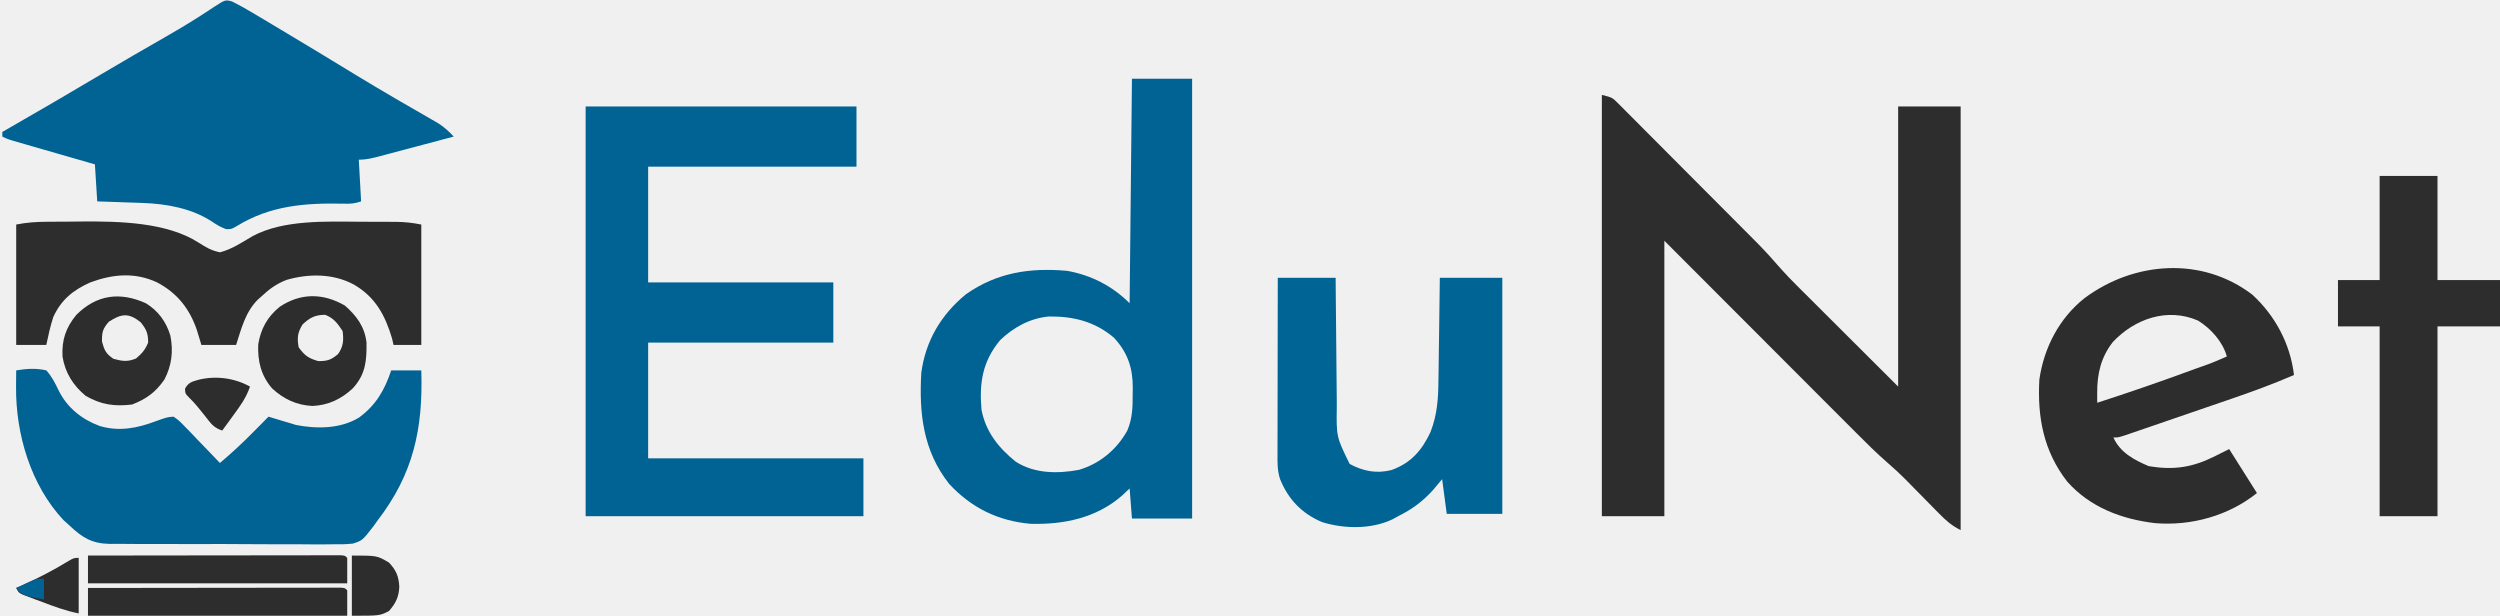
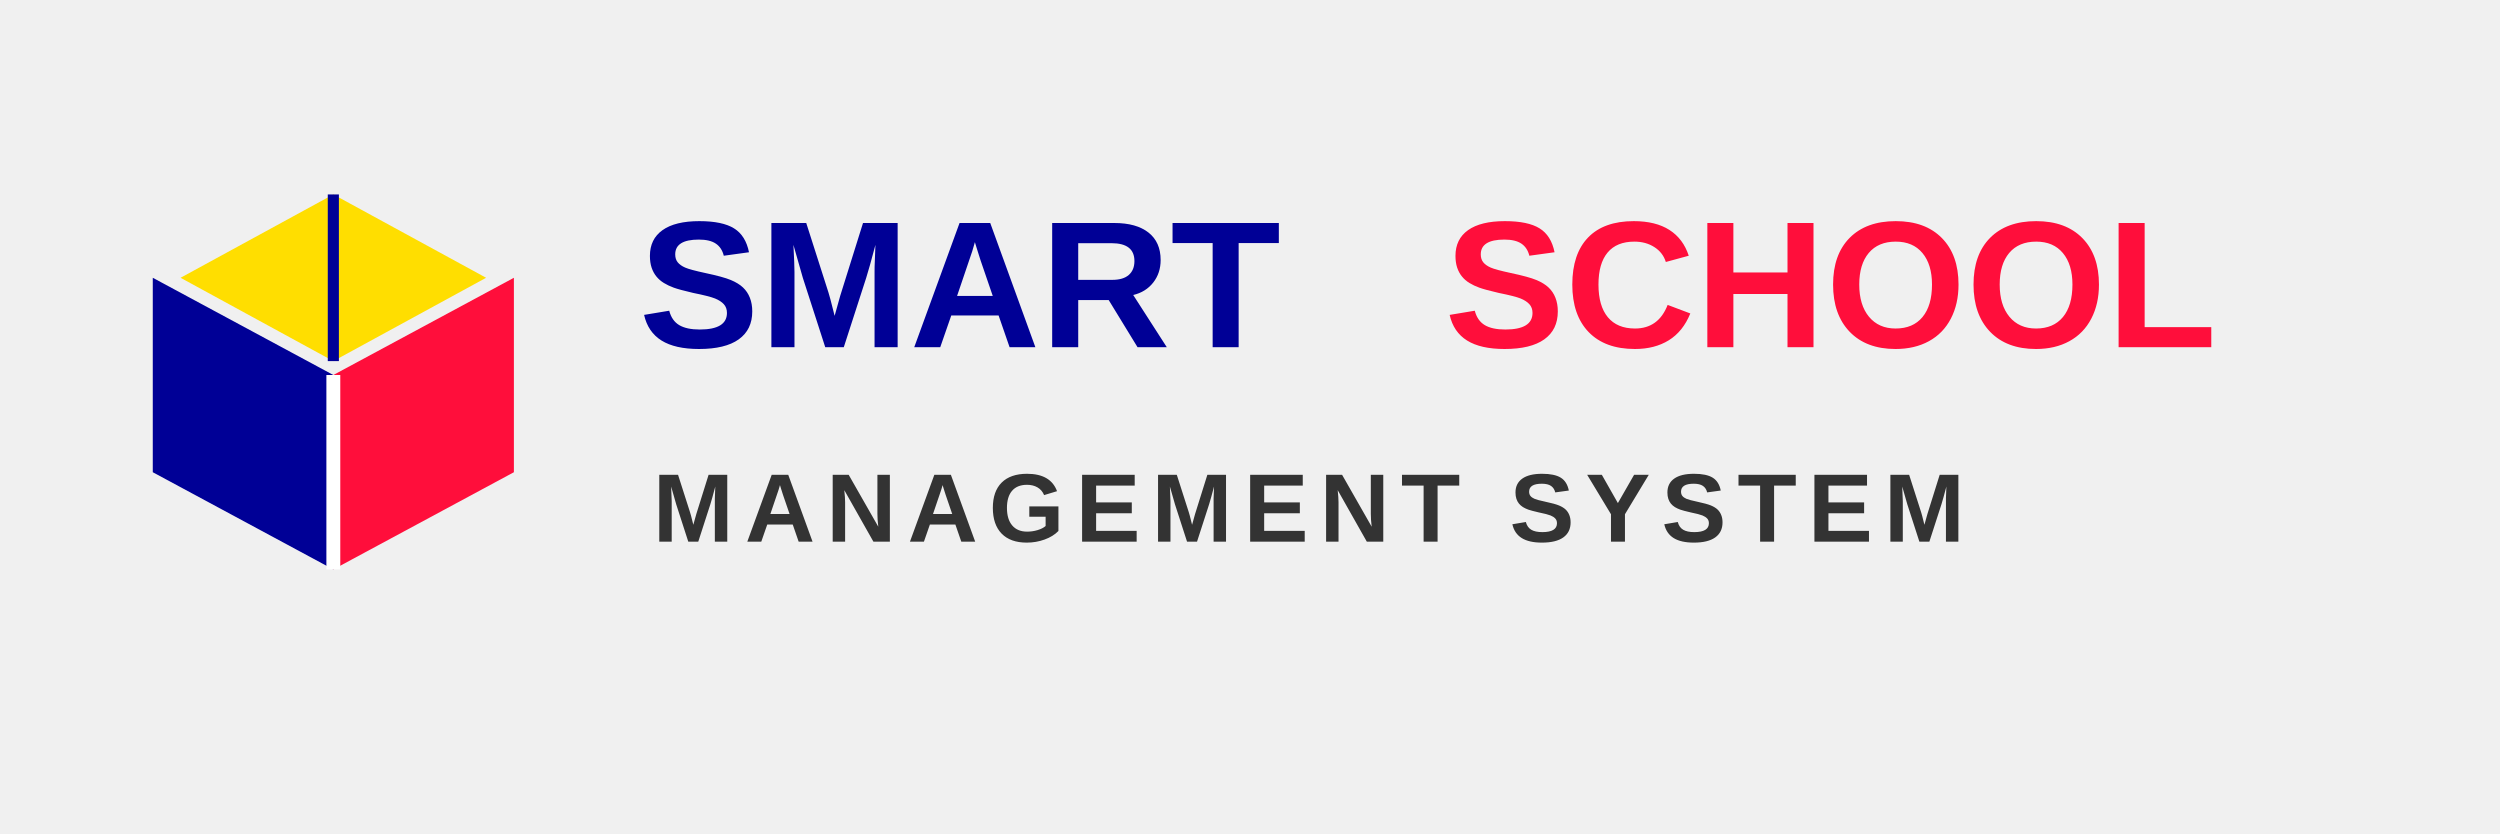
- <svg xmlns="http://www.w3.org/2000/svg" version="1.1" width="1080" height="266">
-   <path d="M0 0 C4.5 1.125 4.5 1.125 7.015 3.648 C7.867 4.491 7.867 4.491 8.735 5.351 C9.346 5.971 9.956 6.59 10.585 7.229 C11.238 7.879 11.89 8.53 12.563 9.2 C14.722 11.357 16.871 13.524 19.02 15.691 C20.521 17.196 22.023 18.7 23.526 20.203 C26.678 23.361 29.826 26.523 32.97 29.689 C36.985 33.731 41.008 37.766 45.034 41.796 C48.887 45.654 52.734 49.516 56.582 53.379 C57.31 54.109 58.039 54.839 58.789 55.591 C60.871 57.68 62.949 59.772 65.027 61.865 C65.631 62.471 66.235 63.077 66.858 63.7 C70.512 67.39 73.961 71.209 77.359 75.134 C79.577 77.656 81.916 80.035 84.293 82.406 C85.023 83.136 85.023 83.136 85.767 83.881 C87.31 85.423 88.856 86.962 90.402 88.5 C91.368 89.465 92.334 90.429 93.3 91.395 C96.843 94.932 100.391 98.466 103.938 102 C111.878 109.92 119.819 117.84 128 126 C128 86.07 128 46.14 128 5 C136.91 5 145.82 5 155 5 C155 65.39 155 125.78 155 188 C151.086 186.043 148.626 183.87 145.641 180.801 C145.133 180.288 144.624 179.774 144.101 179.245 C142.479 177.606 140.864 175.96 139.25 174.312 C137.649 172.684 136.047 171.057 134.442 169.433 C133.446 168.425 132.453 167.415 131.463 166.401 C128.869 163.771 126.203 161.292 123.394 158.892 C118.605 154.717 114.128 150.261 109.646 145.76 C108.748 144.862 107.849 143.963 106.924 143.038 C104.484 140.598 102.047 138.156 99.611 135.713 C97.056 133.151 94.498 130.592 91.94 128.033 C87.108 123.198 82.278 118.36 77.449 113.521 C70.915 106.974 64.378 100.432 57.841 93.889 C47.558 83.596 37.279 73.298 27 63 C27 102.27 27 141.54 27 182 C18.09 182 9.18 182 0 182 C0 121.94 0 61.88 0 0 Z " fill="#2D2D2D" transform="translate(692,41)" />
-   <path d="M0 0 C38.61 0 77.22 0 117 0 C117 8.58 117 17.16 117 26 C87.3 26 57.6 26 27 26 C27 42.5 27 59 27 76 C53.4 76 79.8 76 107 76 C107 84.58 107 93.16 107 102 C80.6 102 54.2 102 27 102 C27 118.5 27 135 27 152 C57.69 152 88.38 152 120 152 C120 160.25 120 168.5 120 177 C80.4 177 40.8 177 0 177 C0 118.59 0 60.18 0 0 Z " fill="#006394" transform="translate(253,46)" />
-   <path d="M0 0 C8.58 0 17.16 0 26 0 C26 62.7 26 125.4 26 190 C17.42 190 8.84 190 0 190 C-0.33 185.71 -0.66 181.42 -1 177 C-2.671 178.578 -2.671 178.578 -4.375 180.188 C-15.47 189.772 -29.408 192.693 -43.875 192.285 C-57.956 191 -69.411 185.363 -79 175 C-90.243 160.662 -91.995 144.579 -91 127 C-89.118 113.233 -82.531 102.05 -71.84 93.215 C-58.43 83.699 -44.026 81.578 -28 83 C-17.629 84.835 -8.429 89.571 -1 97 C-0.67 64.99 -0.34 32.98 0 0 Z M-57 113 C-64.558 122.204 -65.99 131.278 -65 143 C-63.151 152.531 -57.682 159.422 -50.211 165.441 C-42.121 170.637 -32.145 170.683 -23 169 C-13.95 166.378 -6.551 160.227 -2 152 C0.245 146.676 0.334 141.806 0.312 136.125 C0.329 135.265 0.345 134.405 0.361 133.52 C0.368 124.91 -1.847 118.297 -7.77 111.895 C-16.02 104.887 -25.317 102.606 -35.871 102.723 C-43.932 103.437 -51.23 107.404 -57 113 Z " fill="#006394" transform="translate(489,34)" />
-   <path d="M0 0 C3.146 1.569 6.178 3.285 9.191 5.094 C10.131 5.653 10.131 5.653 11.09 6.223 C13.146 7.446 15.198 8.674 17.25 9.902 C18.693 10.763 20.137 11.624 21.581 12.484 C31.845 18.607 42.063 24.803 52.261 31.034 C58.385 34.765 64.537 38.438 70.738 42.039 C71.405 42.427 72.072 42.815 72.76 43.215 C75.985 45.089 79.214 46.955 82.449 48.809 C83.612 49.482 84.775 50.155 85.937 50.828 C86.953 51.411 87.969 51.994 89.015 52.595 C91.607 54.287 93.595 56.07 95.687 58.34 C90.331 59.769 84.975 61.193 79.616 62.612 C77.794 63.096 75.971 63.581 74.149 64.067 C71.531 64.766 68.912 65.46 66.292 66.152 C65.477 66.371 64.661 66.59 63.821 66.815 C60.701 67.636 57.928 68.34 54.687 68.34 C55.017 74.28 55.347 80.22 55.687 86.34 C52.768 87.313 51.094 87.422 48.074 87.332 C31.566 86.986 16.49 88.087 1.992 96.996 C-0.313 98.34 -0.313 98.34 -2.625 98.34 C-5.065 97.432 -6.682 96.47 -8.813 95.027 C-17.481 89.342 -28.374 87.377 -38.586 87.023 C-39.74 86.982 -40.894 86.94 -42.083 86.896 C-43.272 86.857 -44.462 86.818 -45.688 86.777 C-46.901 86.734 -48.114 86.691 -49.364 86.646 C-52.347 86.541 -55.33 86.44 -58.313 86.34 C-58.643 81.06 -58.973 75.78 -59.313 70.34 C-60.454 70.012 -61.594 69.684 -62.77 69.346 C-66.993 68.131 -71.216 66.913 -75.438 65.695 C-77.268 65.168 -79.097 64.641 -80.927 64.115 C-83.553 63.36 -86.179 62.602 -88.805 61.844 C-89.626 61.608 -90.447 61.373 -91.293 61.13 C-97.085 59.454 -97.085 59.454 -99.313 58.34 C-99.313 57.68 -99.313 57.02 -99.313 56.34 C-98.344 55.784 -98.344 55.784 -97.355 55.217 C-83.658 47.355 -70.016 39.413 -56.445 31.335 C-47.511 26.027 -38.522 20.82 -29.496 15.67 C-24.551 12.837 -19.658 9.962 -14.86 6.887 C-14.032 6.359 -13.204 5.832 -12.35 5.288 C-10.832 4.312 -9.324 3.321 -7.828 2.311 C-2.931 -0.837 -2.931 -0.837 0 0 Z " fill="#006394" transform="translate(100.313,0.6601562)" />
-   <path d="M0 0 C4.523 -0.735 8.51 -1.033 13 0 C15.462 2.75 16.807 5.49 18.398 8.812 C22.099 16.177 28.336 21.15 36 24 C44.43 26.536 52.211 25.004 60.273 21.973 C65.311 20.175 65.311 20.175 68 20 C70.404 21.722 70.404 21.722 72.863 24.277 C73.75 25.183 74.636 26.088 75.549 27.021 C76.47 27.993 77.392 28.965 78.312 29.938 C79.252 30.907 80.193 31.875 81.135 32.842 C83.437 35.215 85.724 37.601 88 40 C93.066 35.762 97.8 31.326 102.438 26.625 C103.074 25.984 103.71 25.344 104.365 24.684 C105.913 23.125 107.457 21.563 109 20 C109.675 20.205 110.351 20.41 111.047 20.621 C111.939 20.891 112.831 21.16 113.75 21.438 C114.632 21.704 115.513 21.971 116.422 22.246 C117.273 22.495 118.123 22.744 119 23 C119.601 23.189 120.201 23.379 120.82 23.574 C129.895 25.347 140.04 25.271 148.059 20.414 C155.399 15.067 159.172 8.483 162 0 C166.29 0 170.58 0 175 0 C175.794 25.236 171.636 44.7 156 65 C155.442 65.784 154.884 66.567 154.309 67.374 C149.567 73.489 149.567 73.489 145.448 74.832 C142.461 75.155 139.59 75.194 136.586 75.133 C135.468 75.145 134.35 75.158 133.198 75.171 C129.517 75.2 125.841 75.164 122.16 75.125 C119.592 75.126 117.025 75.13 114.457 75.137 C109.081 75.141 103.706 75.115 98.33 75.063 C92.135 75.005 85.941 75.003 79.745 75.032 C73.762 75.059 67.779 75.046 61.795 75.015 C59.26 75.005 56.725 75.005 54.19 75.015 C50.64 75.024 47.093 74.987 43.543 74.938 C42.503 74.949 41.464 74.96 40.392 74.971 C32.658 74.792 28.547 72.272 23 67 C22.153 66.238 21.306 65.476 20.434 64.691 C6.264 49.579 -0.243 27.496 -0.062 7.062 C-0.058 6.379 -0.053 5.695 -0.049 4.99 C-0.037 3.327 -0.019 1.663 0 0 Z " fill="#006394" transform="translate(7,160)" />
-   <path d="M0 0 C9.87 9.077 16.376 21.286 17.945 34.656 C9.049 38.511 0.012 41.823 -9.156 44.957 C-10.569 45.443 -11.982 45.929 -13.395 46.415 C-16.327 47.424 -19.26 48.429 -22.194 49.433 C-25.957 50.72 -29.718 52.014 -33.478 53.31 C-36.382 54.31 -39.287 55.307 -42.193 56.303 C-43.581 56.779 -44.969 57.257 -46.357 57.735 C-48.285 58.398 -50.214 59.057 -52.143 59.716 C-53.239 60.092 -54.336 60.468 -55.465 60.855 C-58.055 61.656 -58.055 61.656 -60.055 61.656 C-57.199 68.129 -51.076 71.378 -44.805 74.031 C-33.944 75.841 -25.868 74.598 -16.055 69.656 C-14.075 68.666 -12.095 67.676 -10.055 66.656 C-4.115 76.061 -4.115 76.061 1.945 85.656 C-10.346 95.489 -26.428 99.926 -42.055 98.656 C-56.537 96.942 -70.185 91.824 -80.055 80.656 C-90.239 67.51 -92.942 52.968 -92.055 36.656 C-90.082 22.863 -83.48 10.126 -72.49 1.417 C-51.048 -14.514 -21.67 -16.626 0 0 Z M-60.363 20.477 C-65.461 27.046 -67.1 34.156 -67.07 42.344 C-67.068 43.152 -67.066 43.96 -67.063 44.793 C-67.061 45.408 -67.058 46.023 -67.055 46.656 C-53.502 42.263 -40.051 37.634 -26.68 32.719 C-26.013 32.474 -25.347 32.229 -24.66 31.977 C-17.752 29.566 -17.752 29.566 -11.055 26.656 C-12.859 20.241 -17.888 14.648 -23.492 11.156 C-36.798 5.372 -50.965 10.414 -60.363 20.477 Z " fill="#2D2D2D" transform="translate(973.0547,127.3438)" />
-   <path d="M0 0 C8.25 0 16.5 0 25 0 C25.015 2.043 25.029 4.086 25.044 6.191 C25.095 12.969 25.161 19.746 25.236 26.523 C25.28 30.629 25.32 34.735 25.346 38.841 C25.373 42.809 25.413 46.777 25.463 50.746 C25.48 52.254 25.491 53.762 25.498 55.27 C25.29 68.708 25.29 68.708 31.062 80.438 C36.947 83.568 42.592 84.693 49.125 83.062 C57.532 80.027 62.255 74.569 65.992 66.625 C68.966 58.88 69.335 52.129 69.414 43.848 C69.433 42.592 69.453 41.337 69.473 40.044 C69.522 36.728 69.564 33.412 69.601 30.096 C69.641 26.704 69.692 23.312 69.742 19.92 C69.84 13.28 69.919 6.64 70 0 C78.91 0 87.82 0 97 0 C97 33.66 97 67.32 97 102 C89.08 102 81.16 102 73 102 C72.34 97.05 71.68 92.1 71 87 C69.721 88.526 68.442 90.052 67.125 91.625 C62.565 96.677 58.062 99.978 52 103 C51.255 103.412 50.51 103.825 49.742 104.25 C40.551 108.736 28.65 108.54 19 105.5 C10.268 101.725 4.548 95.721 1 87 C-0.242 83.275 -0.132 79.827 -0.114 75.948 C-0.114 75.129 -0.114 74.309 -0.114 73.464 C-0.113 70.754 -0.105 68.043 -0.098 65.332 C-0.096 63.453 -0.094 61.574 -0.093 59.695 C-0.09 54.748 -0.08 49.802 -0.069 44.855 C-0.058 39.807 -0.054 34.76 -0.049 29.713 C-0.038 19.809 -0.021 9.904 0 0 Z " fill="#006495" transform="translate(552,120)" />
-   <path d="M0 0 C0.814 -0.006 1.627 -0.011 2.465 -0.017 C4.192 -0.027 5.918 -0.033 7.645 -0.037 C10.216 -0.047 12.788 -0.078 15.359 -0.109 C31.241 -0.211 51.796 0.197 65.547 9.074 C68.677 11.093 70.99 12.438 74.648 13.203 C79.769 11.928 84.256 8.856 88.769 6.218 C101.974 -0.915 120.549 -0.109 135.168 -0.003 C137.805 0.016 140.441 0.018 143.078 0.018 C144.771 0.022 146.464 0.028 148.156 0.035 C148.936 0.036 149.717 0.037 150.521 0.039 C154.436 0.073 157.773 0.428 161.648 1.203 C161.648 18.363 161.648 35.523 161.648 53.203 C157.688 53.203 153.728 53.203 149.648 53.203 C149.442 52.296 149.236 51.388 149.023 50.453 C146.071 40.436 141.81 32.562 132.648 27.203 C123.631 22.303 113.075 22.339 103.406 25.129 C99.131 26.794 95.968 29.07 92.648 32.203 C92.106 32.683 91.563 33.162 91.004 33.656 C85.635 39.039 83.935 46.14 81.648 53.203 C76.698 53.203 71.748 53.203 66.648 53.203 C66.009 51.099 65.37 48.996 64.711 46.828 C61.556 37.544 56.195 30.755 47.398 26.141 C37.754 21.712 28.395 22.624 18.648 26.203 C11.201 29.546 6.078 33.699 2.648 41.203 C1.385 45.194 0.499 49.093 -0.352 53.203 C-4.642 53.203 -8.932 53.203 -13.352 53.203 C-13.352 36.043 -13.352 18.883 -13.352 1.203 C-8.793 0.291 -4.611 0.026 0 0 Z " fill="#2D2D2D" transform="translate(20.35156,95.79688)" />
-   <path d="M0 0 C8.25 0 16.5 0 25 0 C25 14.85 25 29.7 25 45 C33.91 45 42.82 45 52 45 C52 51.6 52 58.2 52 65 C43.09 65 34.18 65 25 65 C25 92.06 25 119.12 25 147 C16.75 147 8.5 147 0 147 C0 119.94 0 92.88 0 65 C-5.94 65 -11.88 65 -18 65 C-18 58.4 -18 51.8 -18 45 C-12.06 45 -6.12 45 0 45 C0 30.15 0 15.3 0 0 Z " fill="#2D2D2D" transform="translate(1028,76)" />
-   <path d="M0 0 C5.092 4.484 8.58 9.183 9.336 16.051 C9.432 24.039 8.904 29.671 3.457 35.711 C-1.538 40.397 -7.124 43.052 -14 43.375 C-20.823 43.055 -26.479 40.422 -31.457 35.785 C-36.245 30.246 -37.755 23.996 -37.441 16.773 C-36.372 10.053 -33.431 4.764 -28.125 0.5 C-18.989 -5.568 -9.358 -5.384 0 0 Z M-18.312 8.188 C-20.493 11.822 -20.671 13.825 -20 18 C-17.43 21.583 -15.745 22.787 -11.5 24 C-7.557 24 -6.012 23.495 -3 21 C-0.672 17.784 -0.455 14.89 -1 11 C-3.198 7.671 -4.754 5.498 -8.5 4 C-12.855 4 -15.165 5.21 -18.312 8.188 Z " fill="#2D2D2D" transform="translate(149,132)" />
-   <path d="M0 0 C5.309 3.207 8.796 8.022 10.59 13.949 C11.939 20.696 11.205 26.911 8 33 C4.223 38.456 0.217 41.368 -5.938 43.75 C-13.493 44.666 -19.34 43.85 -26 40 C-31.442 35.485 -34.884 30.009 -36 23 C-36.356 15.84 -34.552 10.512 -30 5 C-21.29 -3.71 -11.112 -5.049 0 0 Z M-16 8 C-18.635 11.06 -19.009 12.497 -18.938 16.562 C-17.896 20.38 -17.249 21.777 -14 24 C-10.157 25.048 -7.964 25.394 -4.25 23.875 C-1.659 21.716 -0.306 20.119 1 17 C1 12.962 0.284 11.355 -2.25 8.188 C-7.402 4.089 -10.518 4.425 -16 8 Z " fill="#2D2D2D" transform="translate(63,131)" />
-   <path d="M0 0 C14.455 -0.023 28.911 -0.041 43.366 -0.052 C50.077 -0.057 56.789 -0.064 63.5 -0.075 C69.971 -0.086 76.442 -0.092 82.913 -0.095 C85.388 -0.097 87.863 -0.1 90.338 -0.106 C93.791 -0.113 97.244 -0.114 100.697 -0.114 C101.731 -0.117 102.766 -0.121 103.831 -0.124 C104.767 -0.123 105.702 -0.122 106.666 -0.12 C107.483 -0.121 108.301 -0.122 109.143 -0.123 C111 0 111 0 112 1 C112 4.63 112 8.26 112 12 C75.04 12 38.08 12 0 12 C0 8.04 0 4.08 0 0 Z " fill="#2D2D2D" transform="translate(38,254)" />
-   <path d="M0 0 C14.455 -0.023 28.911 -0.041 43.366 -0.052 C50.077 -0.057 56.789 -0.064 63.5 -0.075 C69.971 -0.086 76.442 -0.092 82.913 -0.095 C85.388 -0.097 87.863 -0.1 90.338 -0.106 C93.791 -0.113 97.244 -0.114 100.697 -0.114 C101.731 -0.117 102.766 -0.121 103.831 -0.124 C104.767 -0.123 105.702 -0.122 106.666 -0.12 C107.483 -0.121 108.301 -0.122 109.143 -0.123 C111 0 111 0 112 1 C112 4.63 112 8.26 112 12 C75.04 12 38.08 12 0 12 C0 8.04 0 4.08 0 0 Z " fill="#2D2D2D" transform="translate(38,240)" />
-   <path d="M0 0 C10.864 0 10.864 0 16 3 C19.171 6.33 20.257 8.997 20.5 13.5 C20.29 17.945 18.971 20.617 16 24 C12 26 12 26 0 26 C0 17.42 0 8.84 0 0 Z " fill="#2D2D2D" transform="translate(152,240)" />
-   <path d="M0 0 C-1.573 4.728 -4.206 8.343 -7.125 12.312 C-7.593 12.958 -8.061 13.603 -8.543 14.268 C-9.691 15.848 -10.845 17.425 -12 19 C-15.865 17.712 -16.936 15.872 -19.438 12.688 C-21.632 9.907 -23.743 7.25 -26.281 4.777 C-28 3 -28 3 -28.062 0.875 C-26.507 -1.87 -25.009 -2.15 -22 -3 C-14.627 -4.769 -6.65 -3.691 0 0 Z " fill="#2D2D2D" transform="translate(108,167)" />
-   <path d="M0 0 C0 7.92 0 15.84 0 24 C-5.546 22.891 -10.482 21.071 -15.75 19.062 C-16.721 18.702 -17.691 18.342 -18.691 17.971 C-19.613 17.621 -20.535 17.271 -21.484 16.91 C-22.748 16.433 -22.748 16.433 -24.038 15.946 C-26 15 -26 15 -27 13 C-26.201 12.648 -25.402 12.296 -24.578 11.934 C-17.546 8.772 -10.947 5.349 -4.363 1.32 C-2 0 -2 0 0 0 Z " fill="#2D2D2E" transform="translate(34,241)" />
-   <path d="M0 0 C0 2.97 0 5.94 0 9 C-9.241 7.259 -9.241 7.259 -12 4 C-10.566 3.326 -9.127 2.661 -7.688 2 C-6.887 1.629 -6.086 1.258 -5.262 0.875 C-3 0 -3 0 0 0 Z " fill="#006394" transform="translate(19,250)" />
+ <svg xmlns="http://www.w3.org/2000/svg" width="900" height="300" viewBox="0 0 900 300">
+   <g transform="translate(40,55)">
+     <path d="M80 150 L15 115 L15 45 L80 80 Z" fill="#000096" />
+     <path d="M80 150 L145 115 L145 45 L80 80 Z" fill="#ff0e3b" />
+     <path d="M80 80 V150" stroke="white" stroke-width="5" />
+     <path d="M25 45 L80 15 L135 45 L80 75 Z" fill="#ffde00" />
+     <path d="M80 15 V75" stroke="#000096" stroke-width="4" />
+   </g>
+   <text x="230" y="125" font-family="Arial, Helvetica, sans-serif" font-size="65" font-weight="800" fill="#000096">
+ SMART
+ </text>
+   <text x="520" y="125" font-family="Arial, Helvetica, sans-serif" font-size="65" font-weight="800" fill="#ff0e3b">
+ SCHOOL
+ </text>
+   <text x="235" y="195" font-family="Arial, Helvetica, sans-serif" font-size="35" font-weight="600" letter-spacing="4" fill="#333333">
+ MANAGEMENT SYSTEM
+ </text>
</svg>
